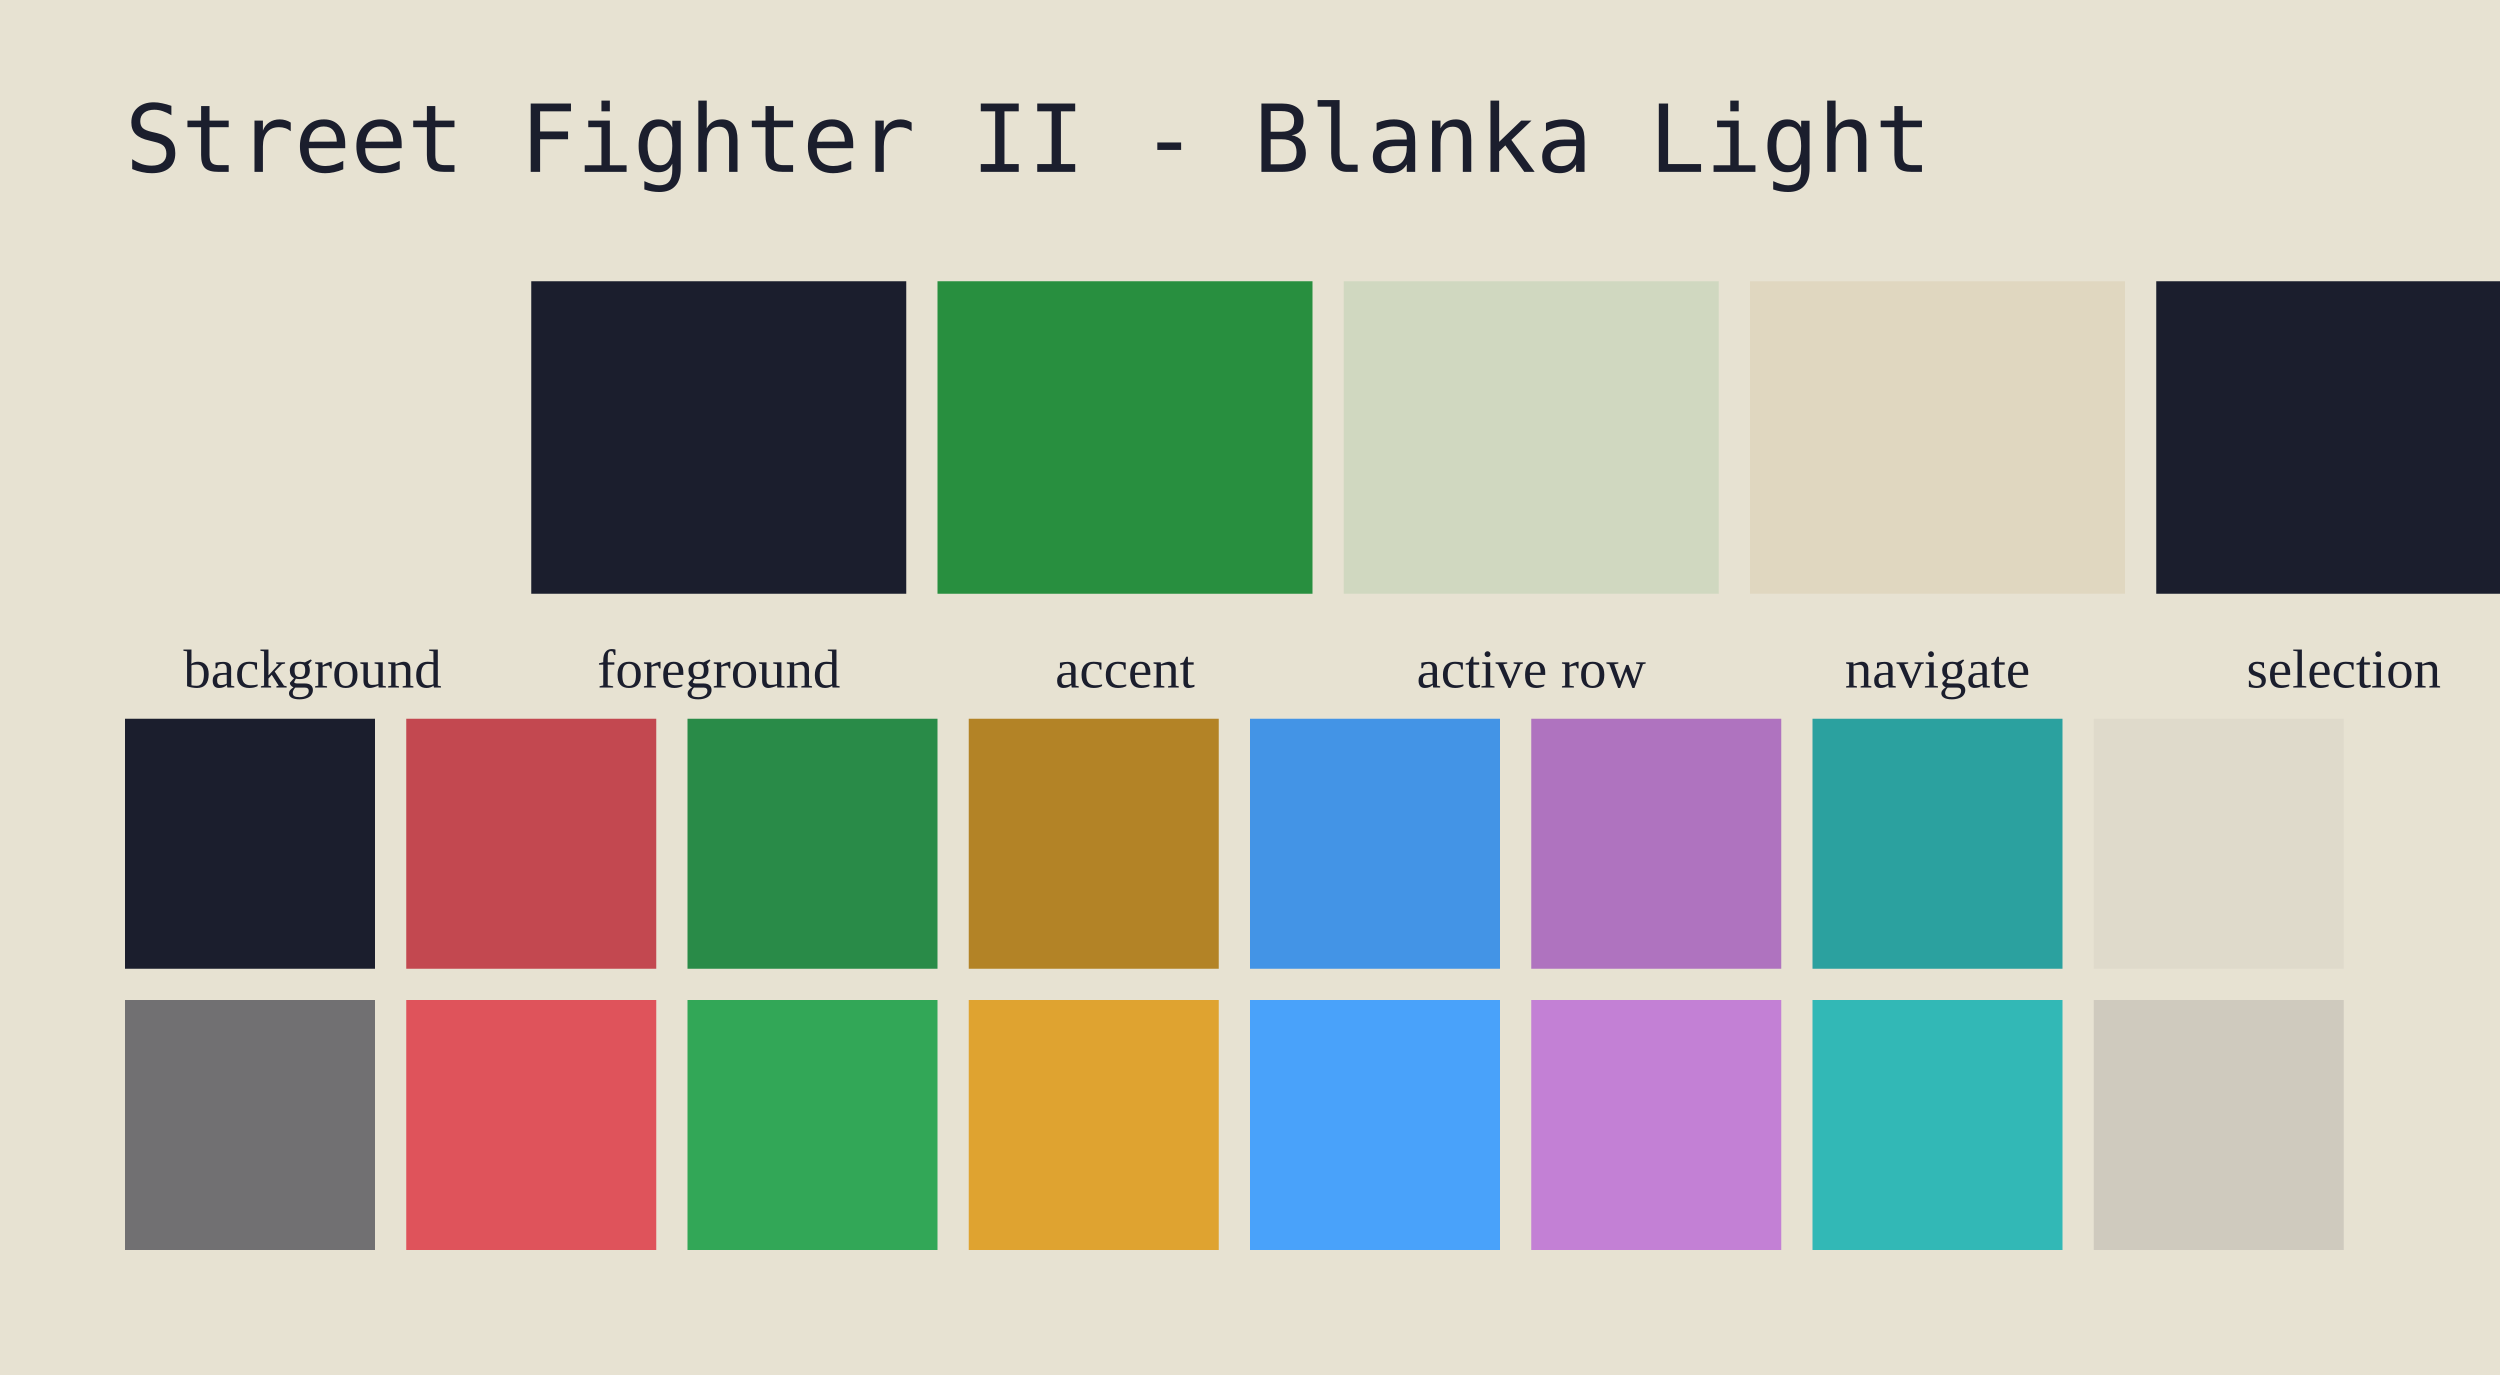
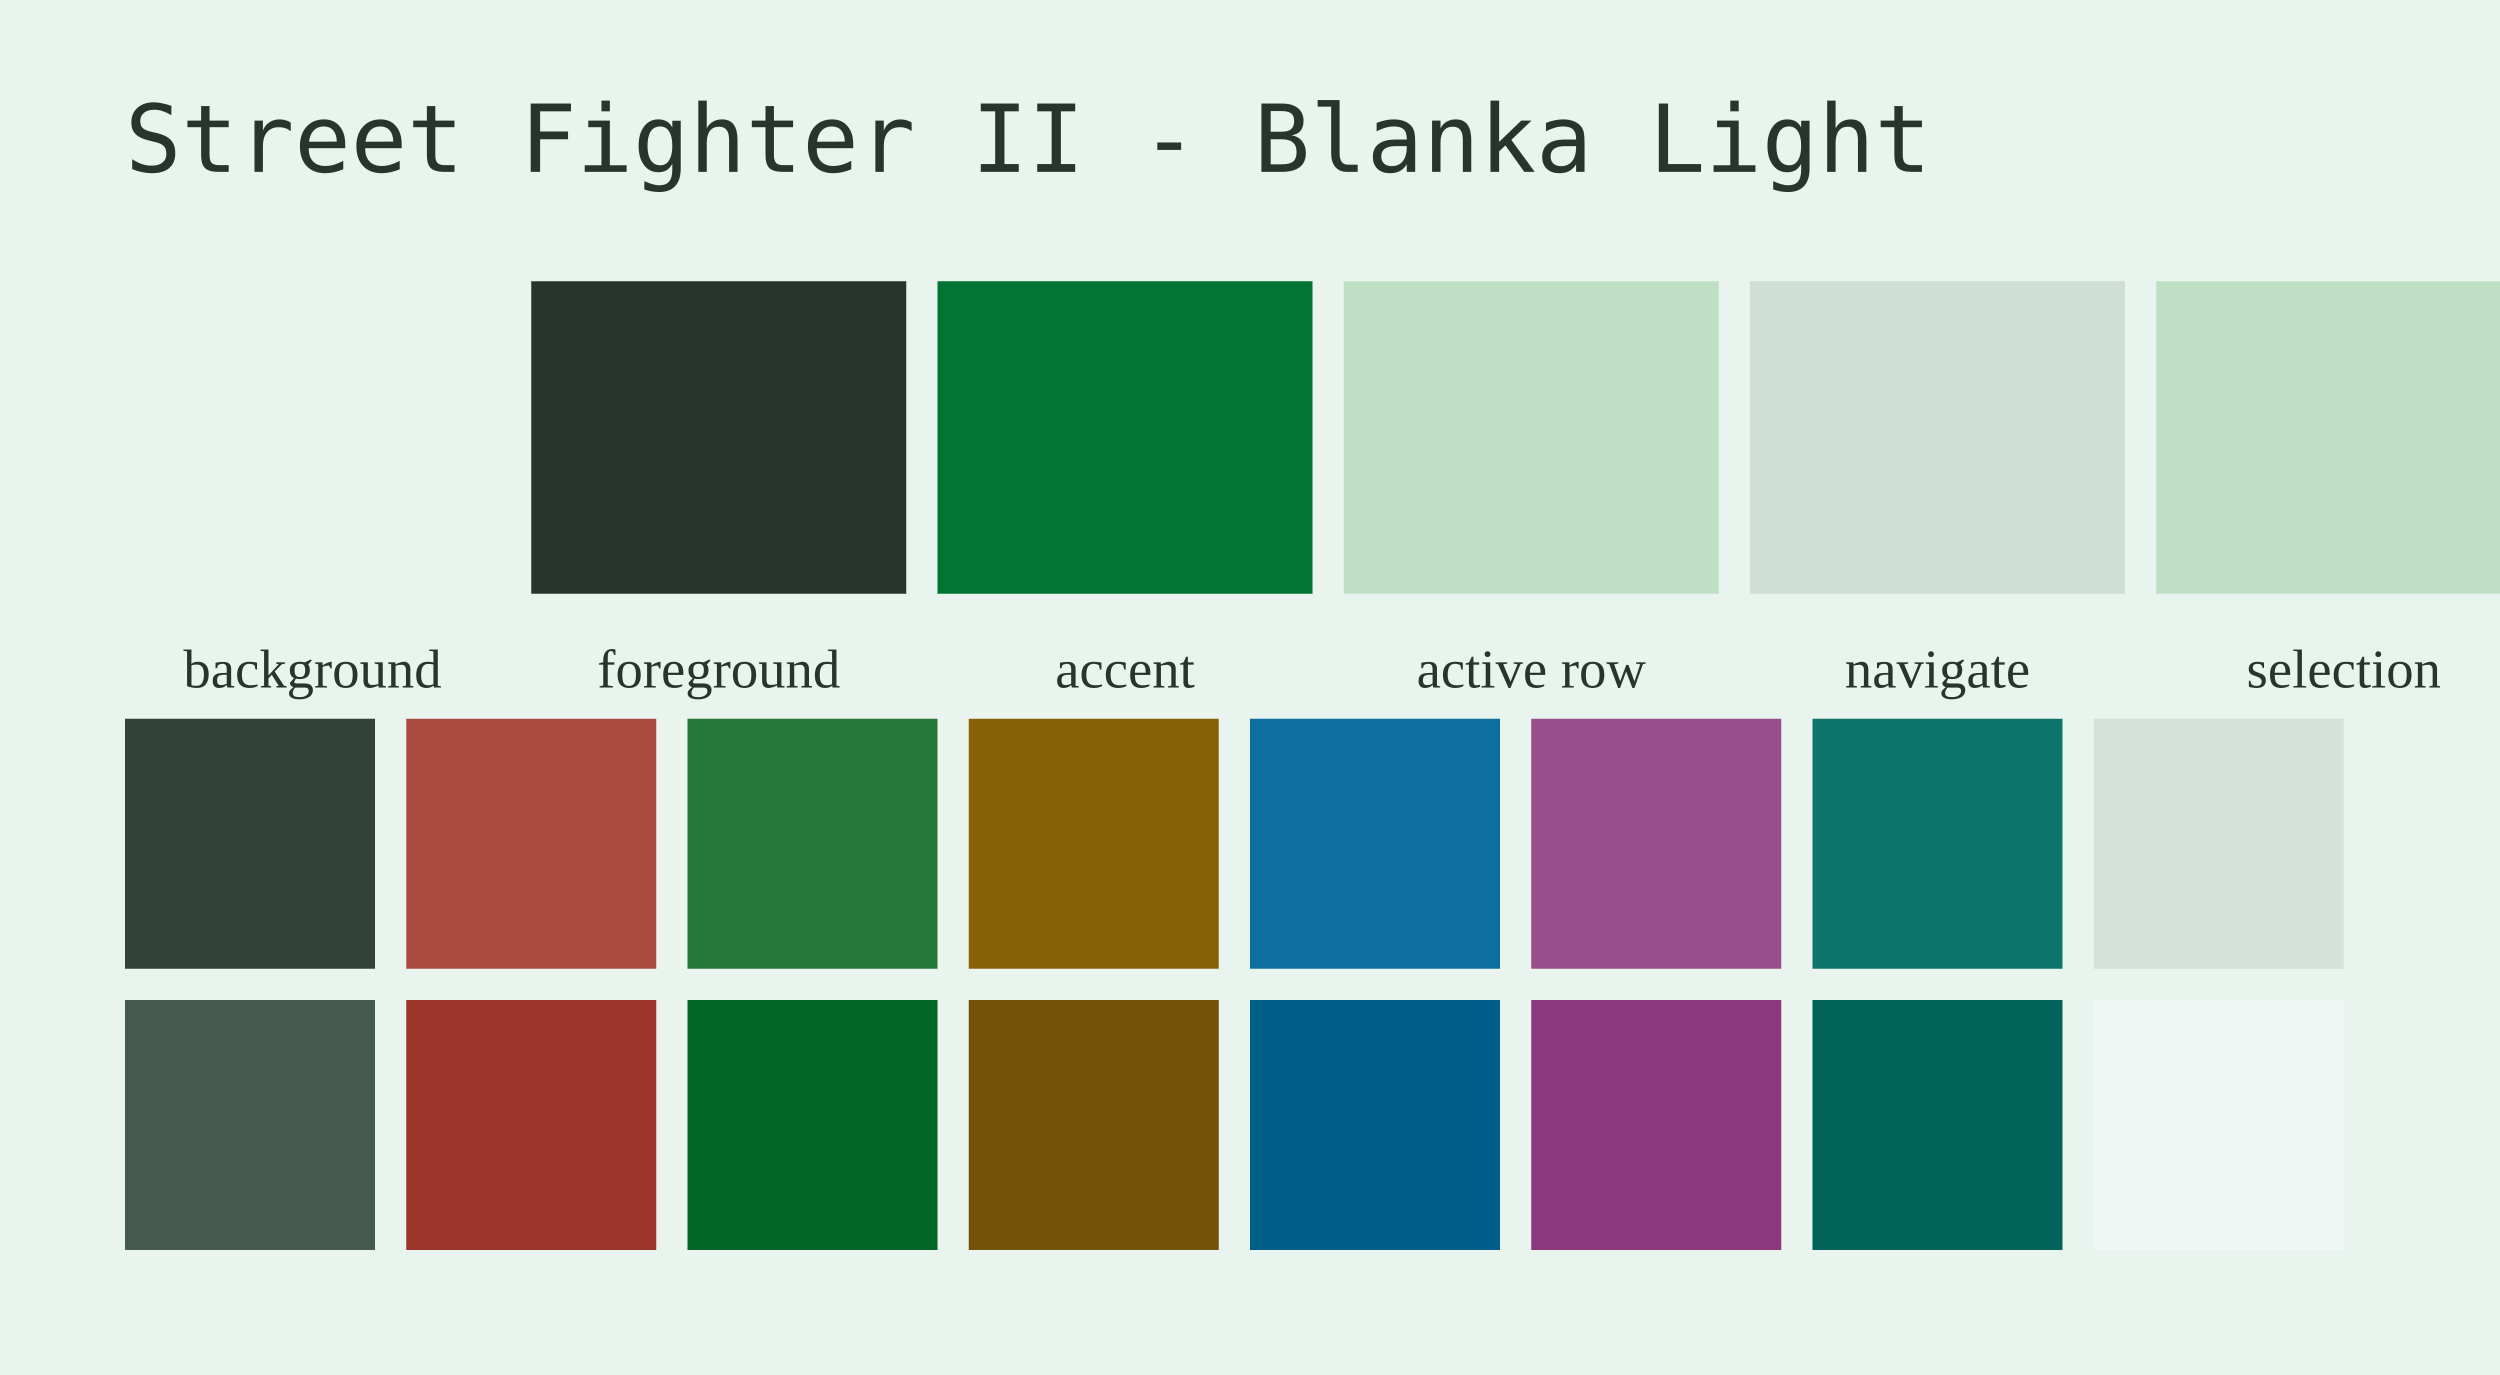
<svg xmlns="http://www.w3.org/2000/svg" width="320" height="176" viewBox="0 0 320 176">
-   <rect width="320" height="176" fill="#e7e2d2" />
-   <text x="16" y="22" font-family="ui-monospace, monospace" font-size="12" fill="#1b1e2d">Street Fighter II - Blanka Light</text>
-   <rect x="16" y="36" width="48" height="40" fill="#e7e2d2" />
-   <text x="40" y="88" text-anchor="middle" font-size="7" fill="#1b1e2d">background</text>
-   <rect x="68" y="36" width="48" height="40" fill="#1b1e2d" />
-   <text x="92" y="88" text-anchor="middle" font-size="7" fill="#1b1e2d">foreground</text>
-   <rect x="120" y="36" width="48" height="40" fill="#288f3f" />
-   <text x="144" y="88" text-anchor="middle" font-size="7" fill="#1b1e2d">accent</text>
-   <rect x="172" y="36" width="48" height="40" fill="#d0d8c0" />
-   <text x="196" y="88" text-anchor="middle" font-size="7" fill="#1b1e2d">active row</text>
-   <rect x="224" y="36" width="48" height="40" fill="#e0d7c0" />
-   <text x="248" y="88" text-anchor="middle" font-size="7" fill="#1b1e2d">navigate</text>
-   <rect x="276" y="36" width="48" height="40" fill="#1b1e2d" />
-   <text x="300" y="88" text-anchor="middle" font-size="7" fill="#1b1e2d">selection</text>
-   <rect x="16" y="92" width="32" height="32" fill="#1b1e2d" />
-   <rect x="52" y="92" width="32" height="32" fill="#c34850" />
-   <rect x="88" y="92" width="32" height="32" fill="#298b48" />
-   <rect x="124" y="92" width="32" height="32" fill="#b38326" />
-   <rect x="160" y="92" width="32" height="32" fill="#4394e6" />
-   <rect x="196" y="92" width="32" height="32" fill="#af73bf" />
-   <rect x="232" y="92" width="32" height="32" fill="#2ba19f" />
-   <rect x="268" y="92" width="32" height="32" fill="#dfdacb" />
-   <rect x="16" y="128" width="32" height="32" fill="#717072" />
-   <rect x="52" y="128" width="32" height="32" fill="#df535b" />
-   <rect x="88" y="128" width="32" height="32" fill="#32a757" />
-   <rect x="124" y="128" width="32" height="32" fill="#dfa330" />
-   <rect x="160" y="128" width="32" height="32" fill="#49a2fa" />
-   <rect x="196" y="128" width="32" height="32" fill="#c380d5" />
-   <rect x="232" y="128" width="32" height="32" fill="#32b8b6" />
-   <rect x="268" y="128" width="32" height="32" fill="#cfcabe" />
+   <rect width="320" height="176" fill="#eaf4ee" />
+   <text x="16" y="22" font-family="ui-monospace, monospace" font-size="12" fill="#28352d">Street Fighter II - Blanka Light</text>
+   <rect x="16" y="36" width="48" height="40" fill="#eaf4ee" />
+   <text x="40" y="88" text-anchor="middle" font-size="7" fill="#28352d">background</text>
+   <rect x="68" y="36" width="48" height="40" fill="#28352d" />
+   <text x="92" y="88" text-anchor="middle" font-size="7" fill="#28352d">foreground</text>
+   <rect x="120" y="36" width="48" height="40" fill="#027433" />
+   <text x="144" y="88" text-anchor="middle" font-size="7" fill="#28352d">accent</text>
+   <rect x="172" y="36" width="48" height="40" fill="#bfdfc4" />
+   <text x="196" y="88" text-anchor="middle" font-size="7" fill="#28352d">active row</text>
+   <rect x="224" y="36" width="48" height="40" fill="#cfded6" />
+   <text x="248" y="88" text-anchor="middle" font-size="7" fill="#28352d">navigate</text>
+   <rect x="276" y="36" width="48" height="40" fill="#bfdfc4" />
+   <text x="300" y="88" text-anchor="middle" font-size="7" fill="#28352d">selection</text>
+   <rect x="16" y="92" width="32" height="32" fill="#324139" />
+   <rect x="52" y="92" width="32" height="32" fill="#a94c3f" />
+   <rect x="88" y="92" width="32" height="32" fill="#247738" />
+   <rect x="124" y="92" width="32" height="32" fill="#896106" />
+   <rect x="160" y="92" width="32" height="32" fill="#0d6f9f" />
+   <rect x="196" y="92" width="32" height="32" fill="#984e8a" />
+   <rect x="232" y="92" width="32" height="32" fill="#0e756c" />
+   <rect x="268" y="92" width="32" height="32" fill="#d6e1db" />
+   <rect x="16" y="128" width="32" height="32" fill="#475a4f" />
+   <rect x="52" y="128" width="32" height="32" fill="#9c3529" />
+   <rect x="88" y="128" width="32" height="32" fill="#016626" />
+   <rect x="124" y="128" width="32" height="32" fill="#745208" />
+   <rect x="160" y="128" width="32" height="32" fill="#015e89" />
+   <rect x="196" y="128" width="32" height="32" fill="#8b387c" />
+   <rect x="232" y="128" width="32" height="32" fill="#02635b" />
+   <rect x="268" y="128" width="32" height="32" fill="#f0f6f3" />
</svg>
